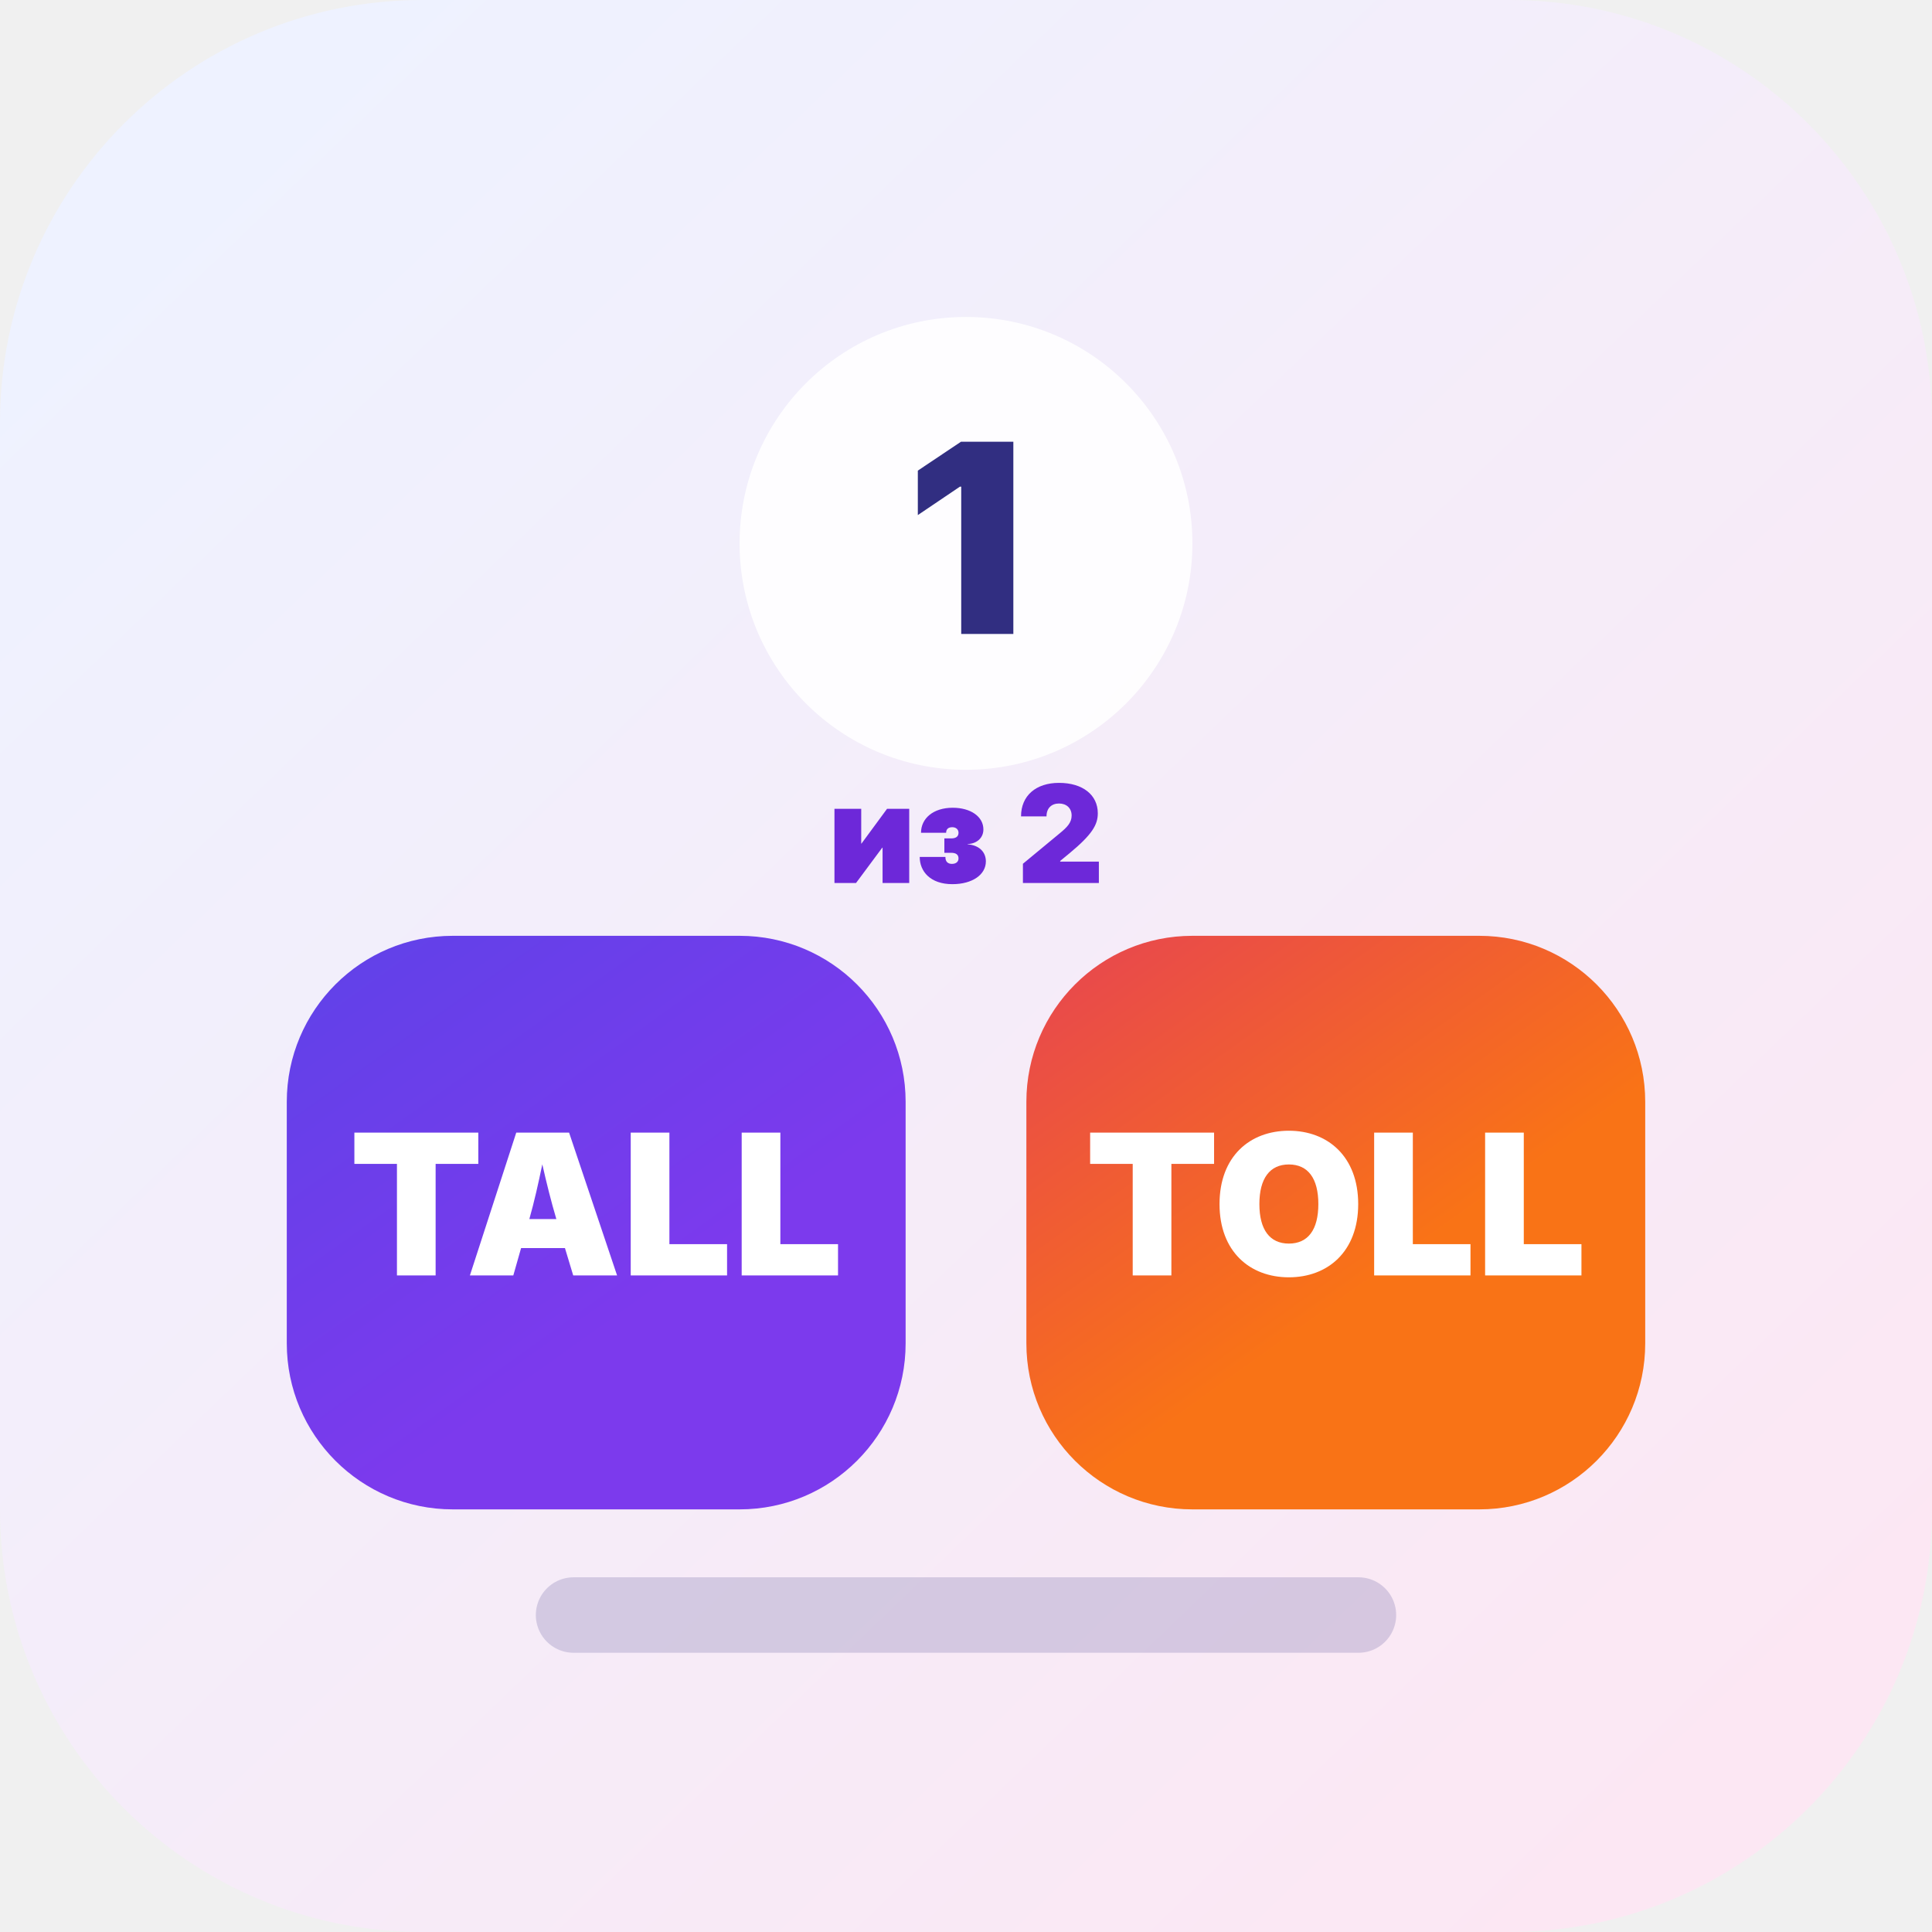
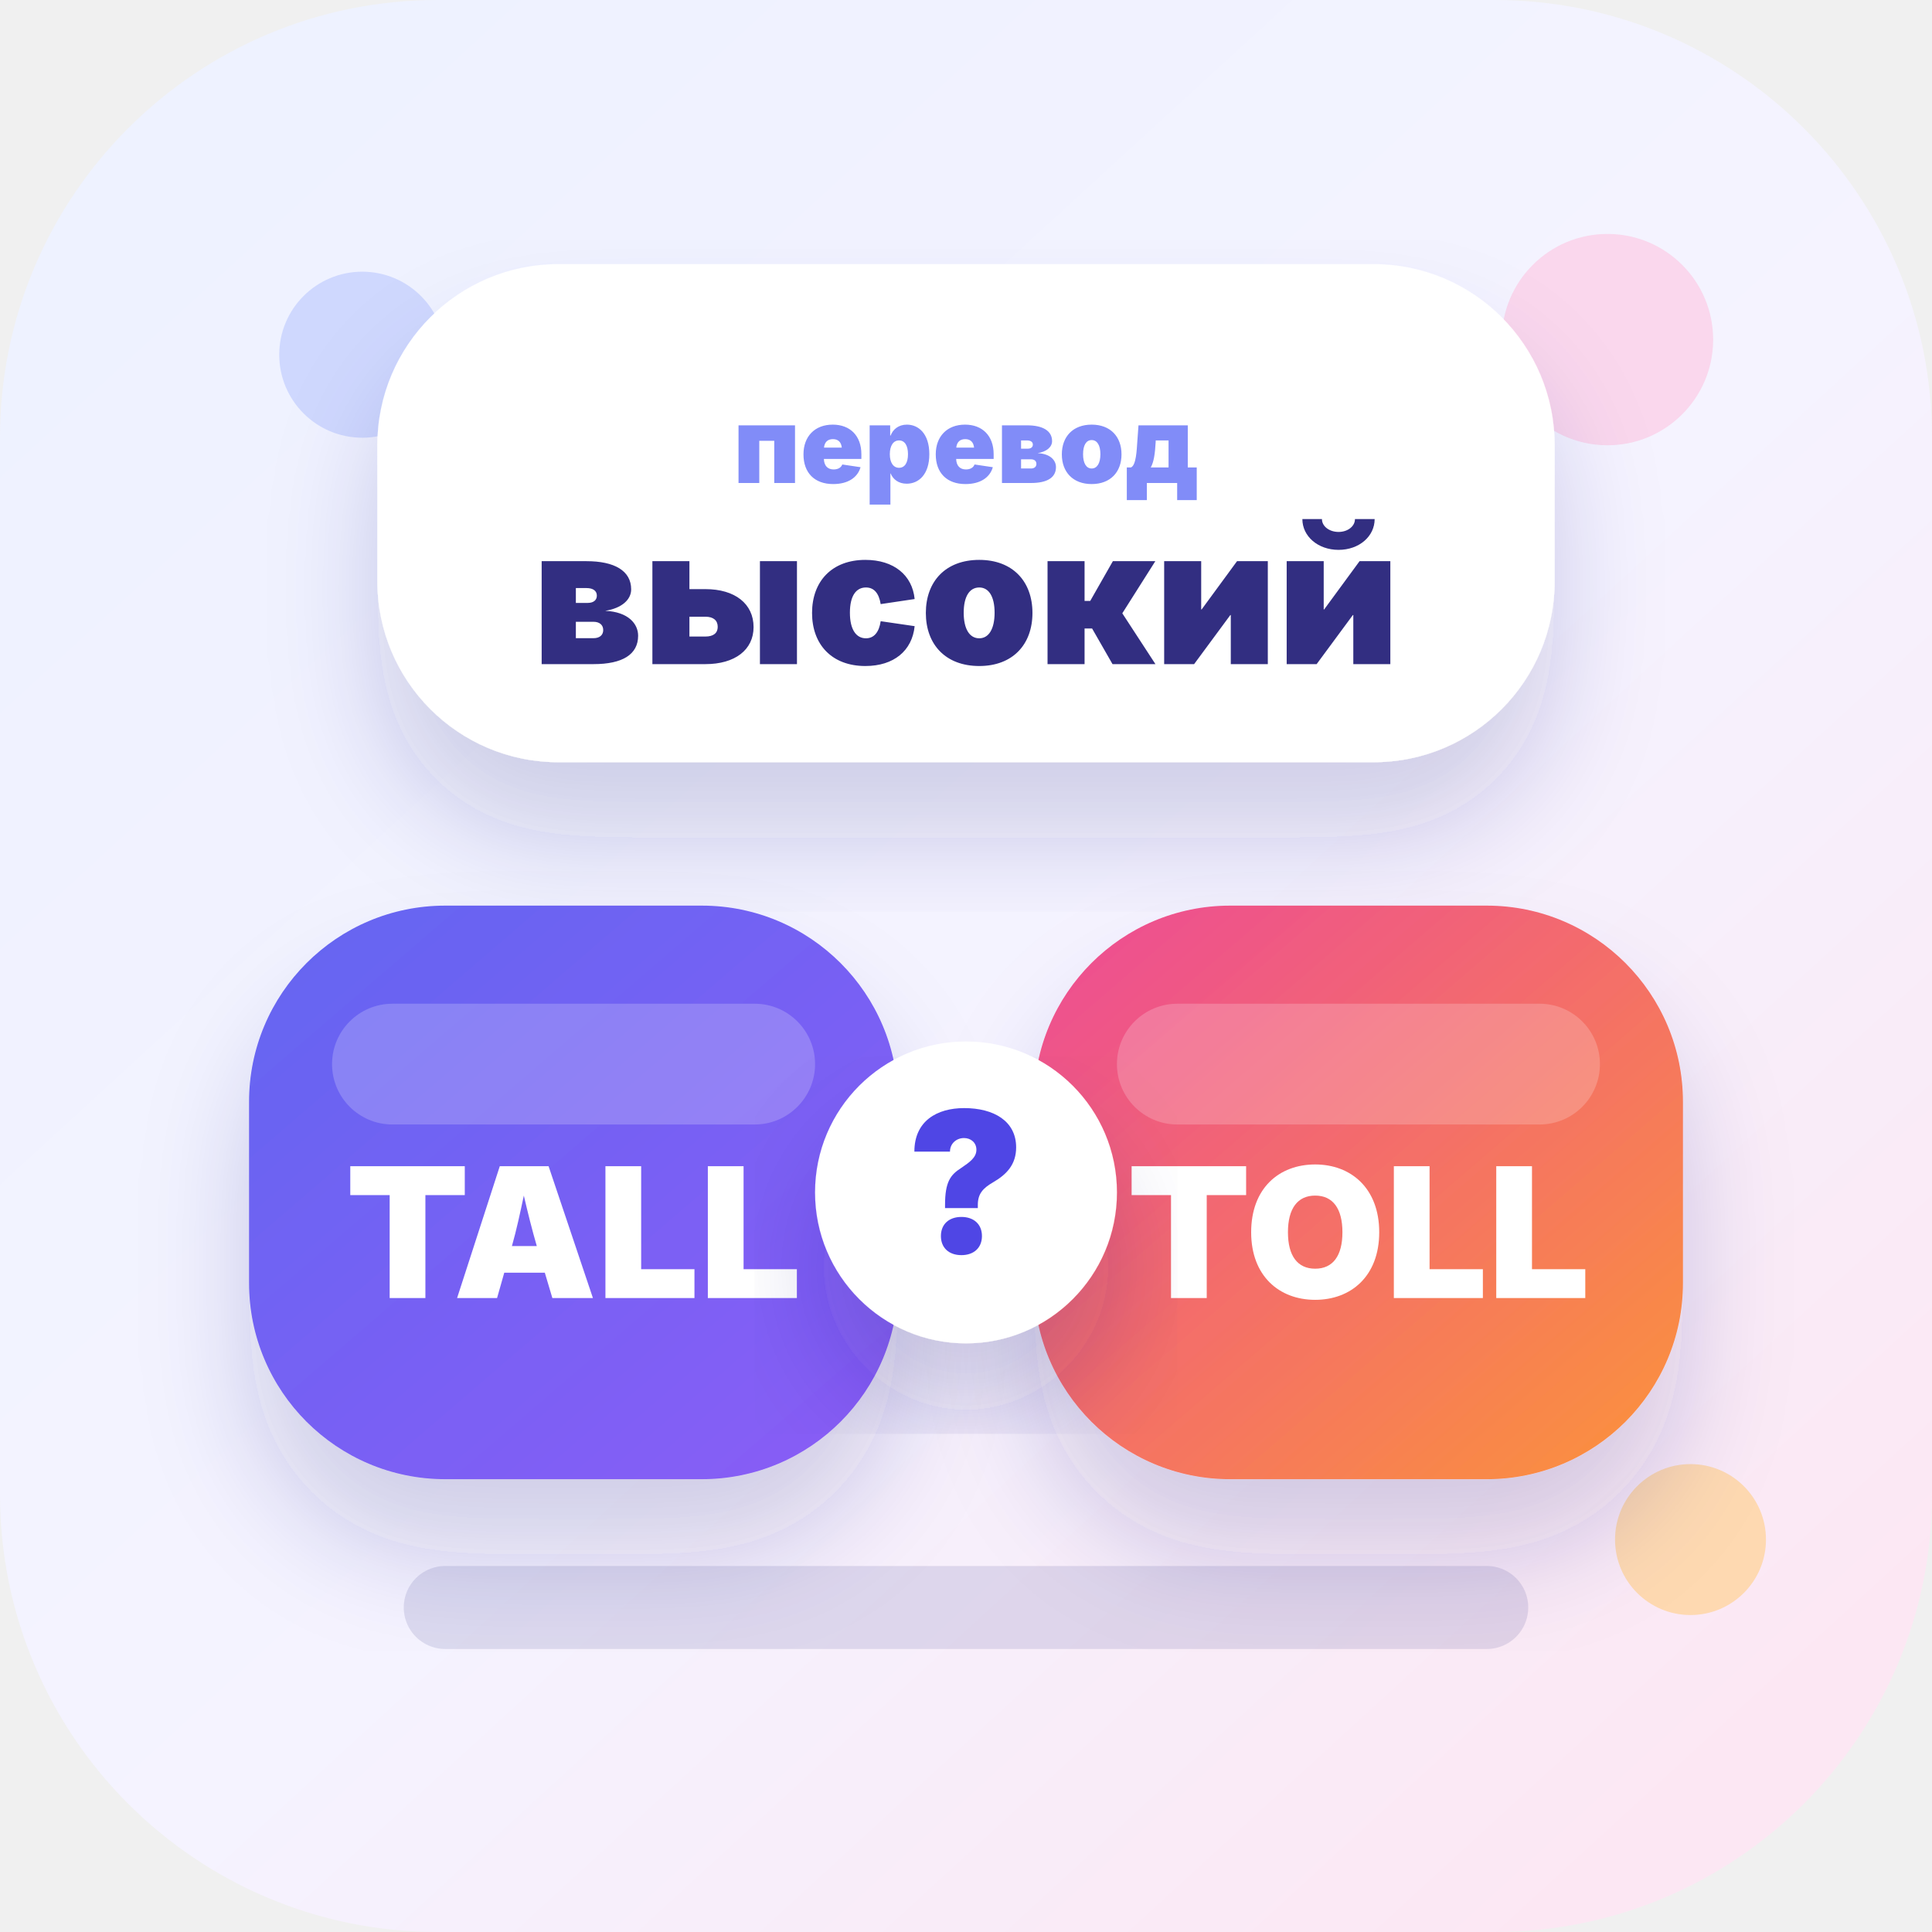
- <svg xmlns="http://www.w3.org/2000/svg" viewBox="0 0 256 256" role="img" aria-label="1 из 2">
+ <svg xmlns="http://www.w3.org/2000/svg" viewBox="0 0 256 256" role="img" aria-label="Игра 1 из 2">
  <defs>
-     <linearGradient id="bg" x1="24" y1="20" x2="232" y2="236" gradientUnits="userSpaceOnUse">
+     <linearGradient id="sky" x1="28" y1="22" x2="226" y2="238" gradientUnits="userSpaceOnUse">
      <stop stop-color="#EEF2FF" />
+       <stop offset="0.55" stop-color="#F5F3FF" />
      <stop offset="1" stop-color="#FCE7F3" />
    </linearGradient>
-     <linearGradient id="cardA" x1="52" y1="70" x2="112" y2="154" gradientUnits="userSpaceOnUse">
-       <stop stop-color="#4F46E5" />
-       <stop offset="1" stop-color="#7C3AED" />
+     <linearGradient id="tileGood" x1="42" y1="114" x2="116" y2="200" gradientUnits="userSpaceOnUse">
+       <stop stop-color="#6366F1" />
+       <stop offset="1" stop-color="#8B5CF6" />
    </linearGradient>
-     <linearGradient id="cardB" x1="144" y1="70" x2="204" y2="154" gradientUnits="userSpaceOnUse">
-       <stop stop-color="#DB2777" />
-       <stop offset="1" stop-color="#F97316" />
+     <linearGradient id="tileBad" x1="140" y1="114" x2="214" y2="200" gradientUnits="userSpaceOnUse">
+       <stop stop-color="#EC4899" />
+       <stop offset="1" stop-color="#FB923C" />
    </linearGradient>
+     <filter id="softShadow" x="-20%" y="-20%" width="140%" height="150%">
+       <feDropShadow dx="0" dy="10" stdDeviation="7" flood-color="#312E81" flood-opacity="0.18" />
+     </filter>
  </defs>
-   <rect width="256" height="256" rx="56" fill="url(#bg)" />
-   <circle cx="128" cy="72" r="30" fill="#FFFFFF" opacity="0.9" />
-   <text x="128" y="84" text-anchor="middle" font-family="Inter, Arial, sans-serif" font-size="35" font-weight="900" fill="#312E81">1</text>
-   <text x="128" y="117" text-anchor="middle" font-family="Inter, Arial, sans-serif" font-size="18" font-weight="900" fill="#6D28D9">из 2</text>
-   <rect x="38" y="124" width="82" height="76" rx="22" fill="url(#cardA)" />
-   <rect x="136" y="124" width="82" height="76" rx="22" fill="url(#cardB)" />
-   <text x="79" y="169" text-anchor="middle" font-family="Inter, Arial, sans-serif" font-size="26" font-weight="900" fill="#FFFFFF">TALL</text>
-   <text x="177" y="169" text-anchor="middle" font-family="Inter, Arial, sans-serif" font-size="26" font-weight="900" fill="#FFFFFF">TOLL</text>
-   <path d="M76 214h104" stroke="#312E81" stroke-width="10" stroke-linecap="round" opacity="0.18" />
+   <rect width="256" height="256" rx="58" fill="url(#sky)" />
+   <circle cx="48" cy="47" r="11" fill="#C7D2FE" opacity="0.8" />
+   <circle cx="213" cy="45" r="14" fill="#FBCFE8" opacity="0.8" />
+   <circle cx="224" cy="204" r="10" fill="#FED7AA" opacity="0.9" />
+   <g filter="url(#softShadow)">
+     <rect x="50" y="35" width="156" height="66" rx="24" fill="#FFFFFF" />
+     <text x="128" y="64" text-anchor="middle" font-family="Inter, Arial, sans-serif" font-size="14" font-weight="900" fill="#818CF8">перевод</text>
+     <text x="128" y="88" text-anchor="middle" font-family="Inter, Arial, sans-serif" font-size="25" font-weight="900" fill="#312E81">высокий</text>
+   </g>
+   <g filter="url(#softShadow)">
+     <rect x="33" y="120" width="86" height="76" rx="26" fill="url(#tileGood)" />
+     <rect x="44" y="133" width="64" height="16" rx="8" fill="#FFFFFF" opacity="0.2" />
+     <text x="76" y="172" text-anchor="middle" font-family="Inter, Arial, sans-serif" font-size="24" font-weight="900" fill="#FFFFFF">TALL</text>
+   </g>
+   <g filter="url(#softShadow)">
+     <rect x="137" y="120" width="86" height="76" rx="26" fill="url(#tileBad)" />
+     <rect x="148" y="133" width="64" height="16" rx="8" fill="#FFFFFF" opacity="0.2" />
+     <text x="180" y="172" text-anchor="middle" font-family="Inter, Arial, sans-serif" font-size="24" font-weight="900" fill="#FFFFFF">TOLL</text>
+   </g>
+   <circle cx="128" cy="158" r="20" fill="#FFFFFF" filter="url(#softShadow)" />
+   <text x="128" y="166" text-anchor="middle" font-family="Inter, Arial, sans-serif" font-size="26" font-weight="900" fill="#4F46E5">?</text>
+   <path d="M59 213h138" stroke="#312E81" stroke-width="11" stroke-linecap="round" opacity="0.13" />
</svg>
